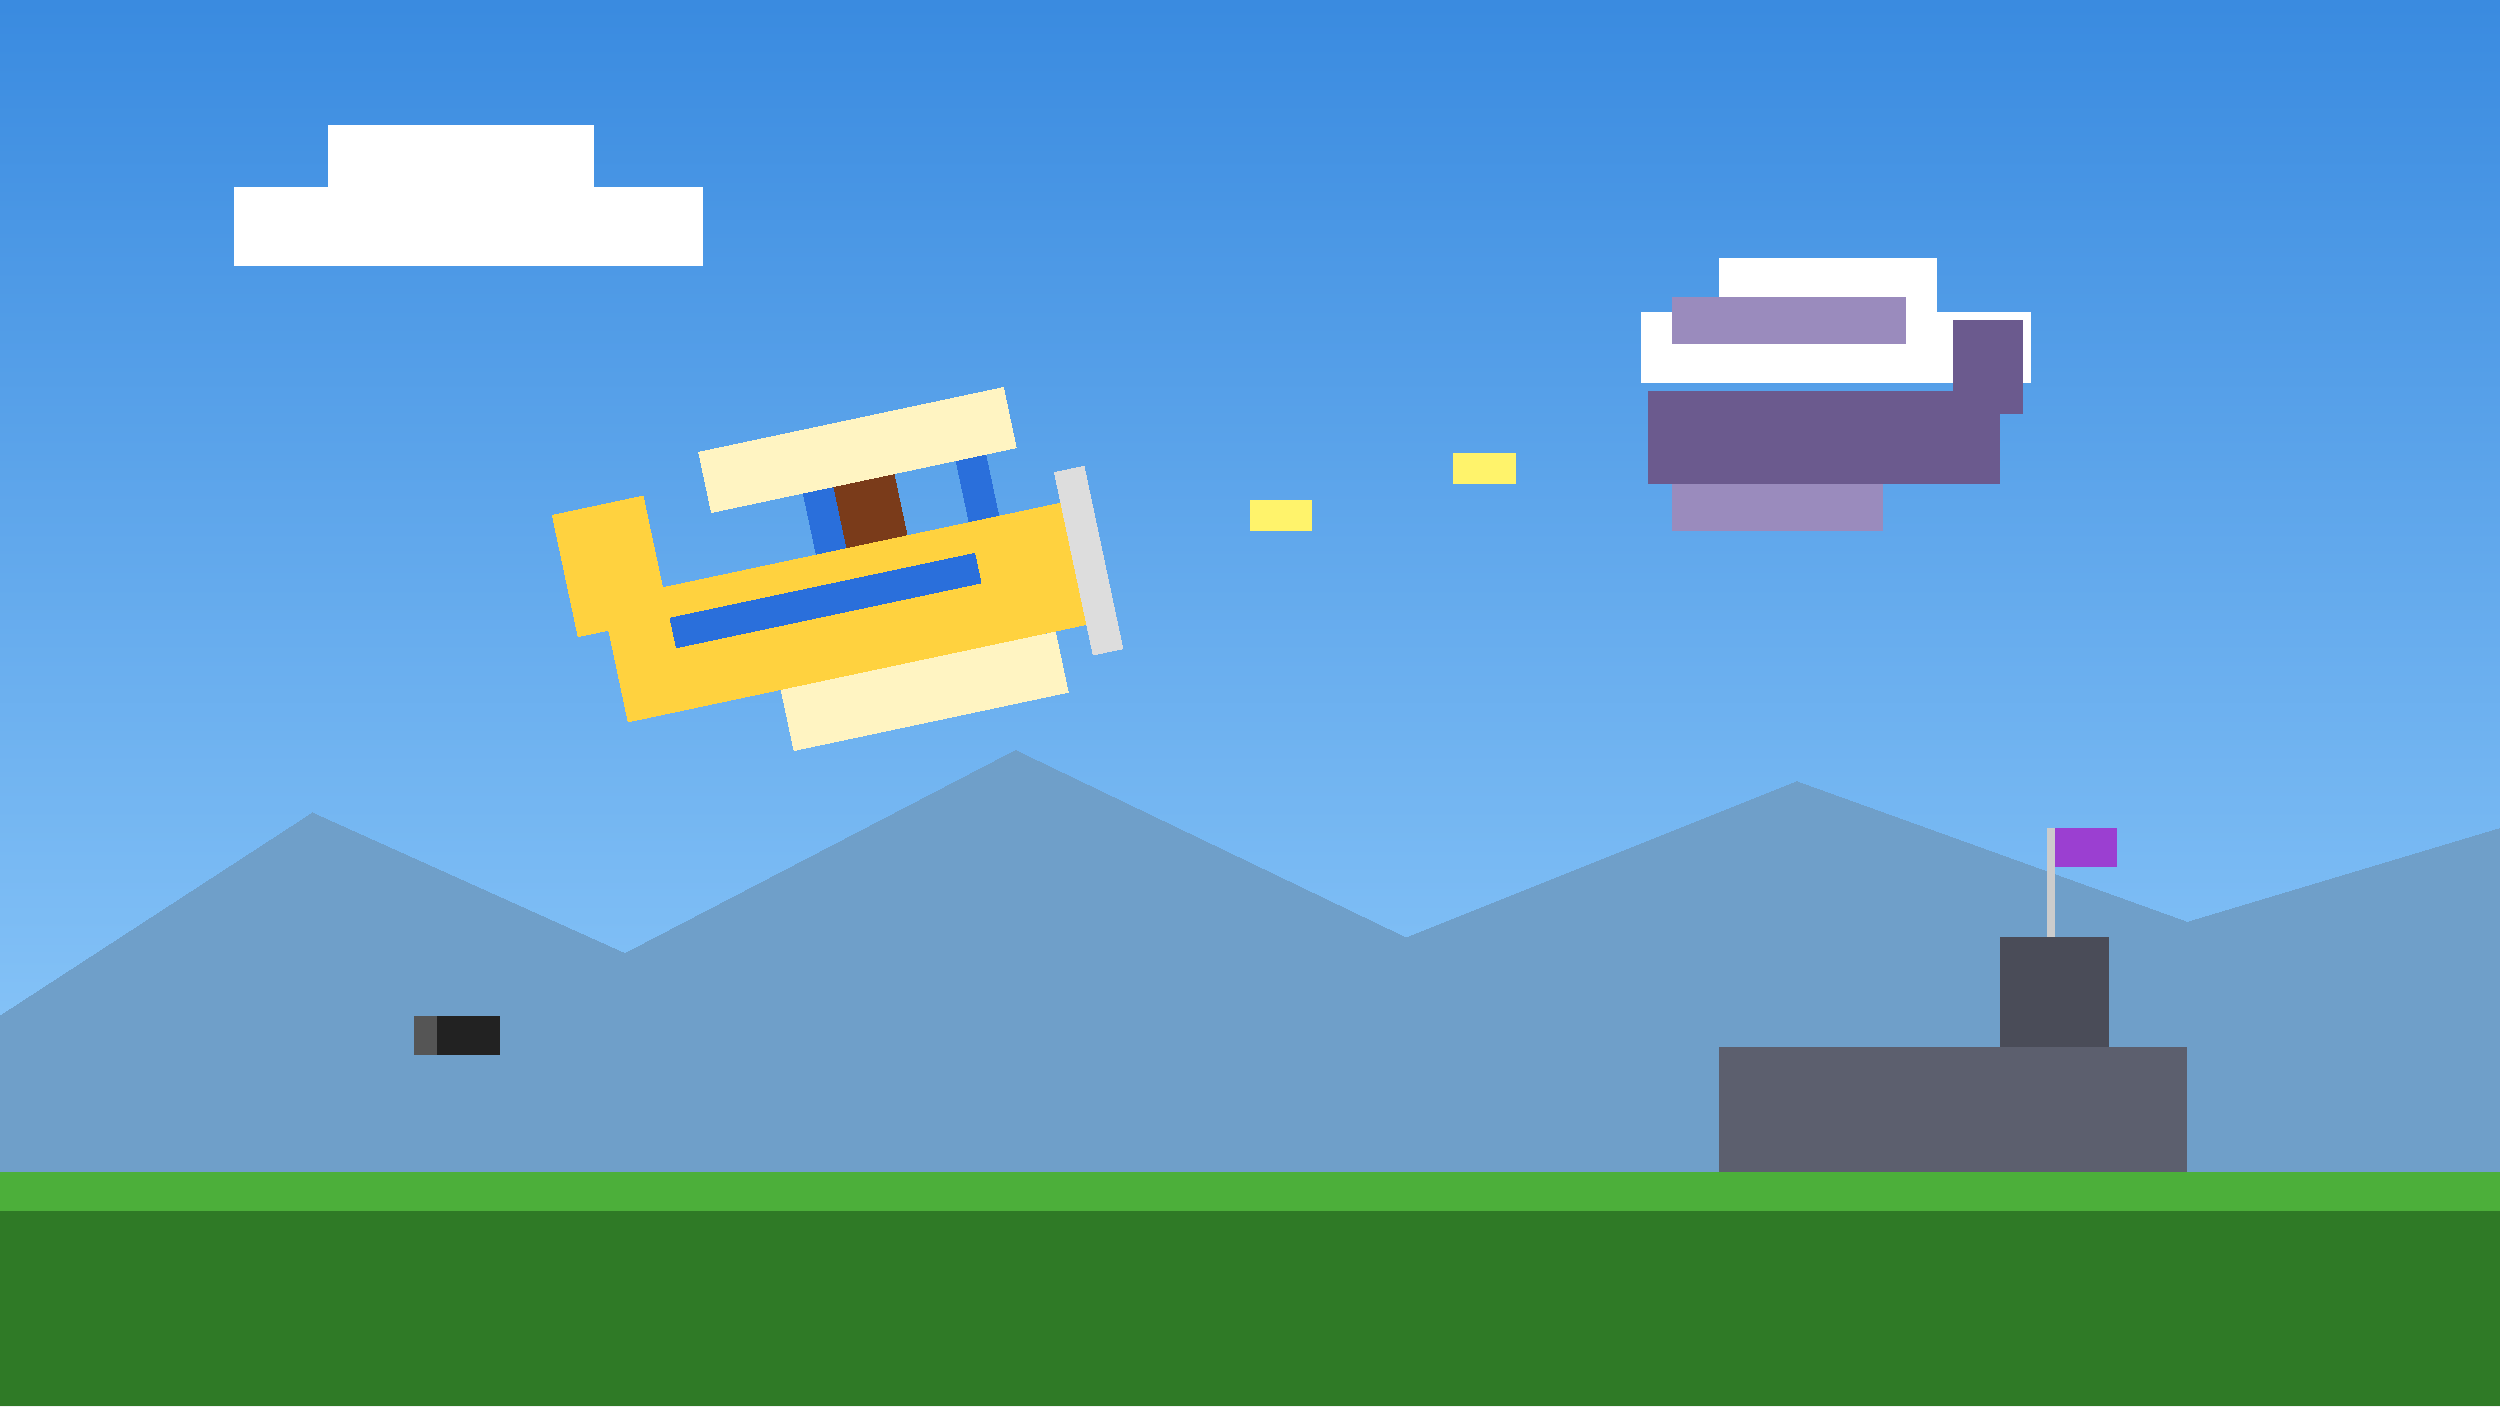
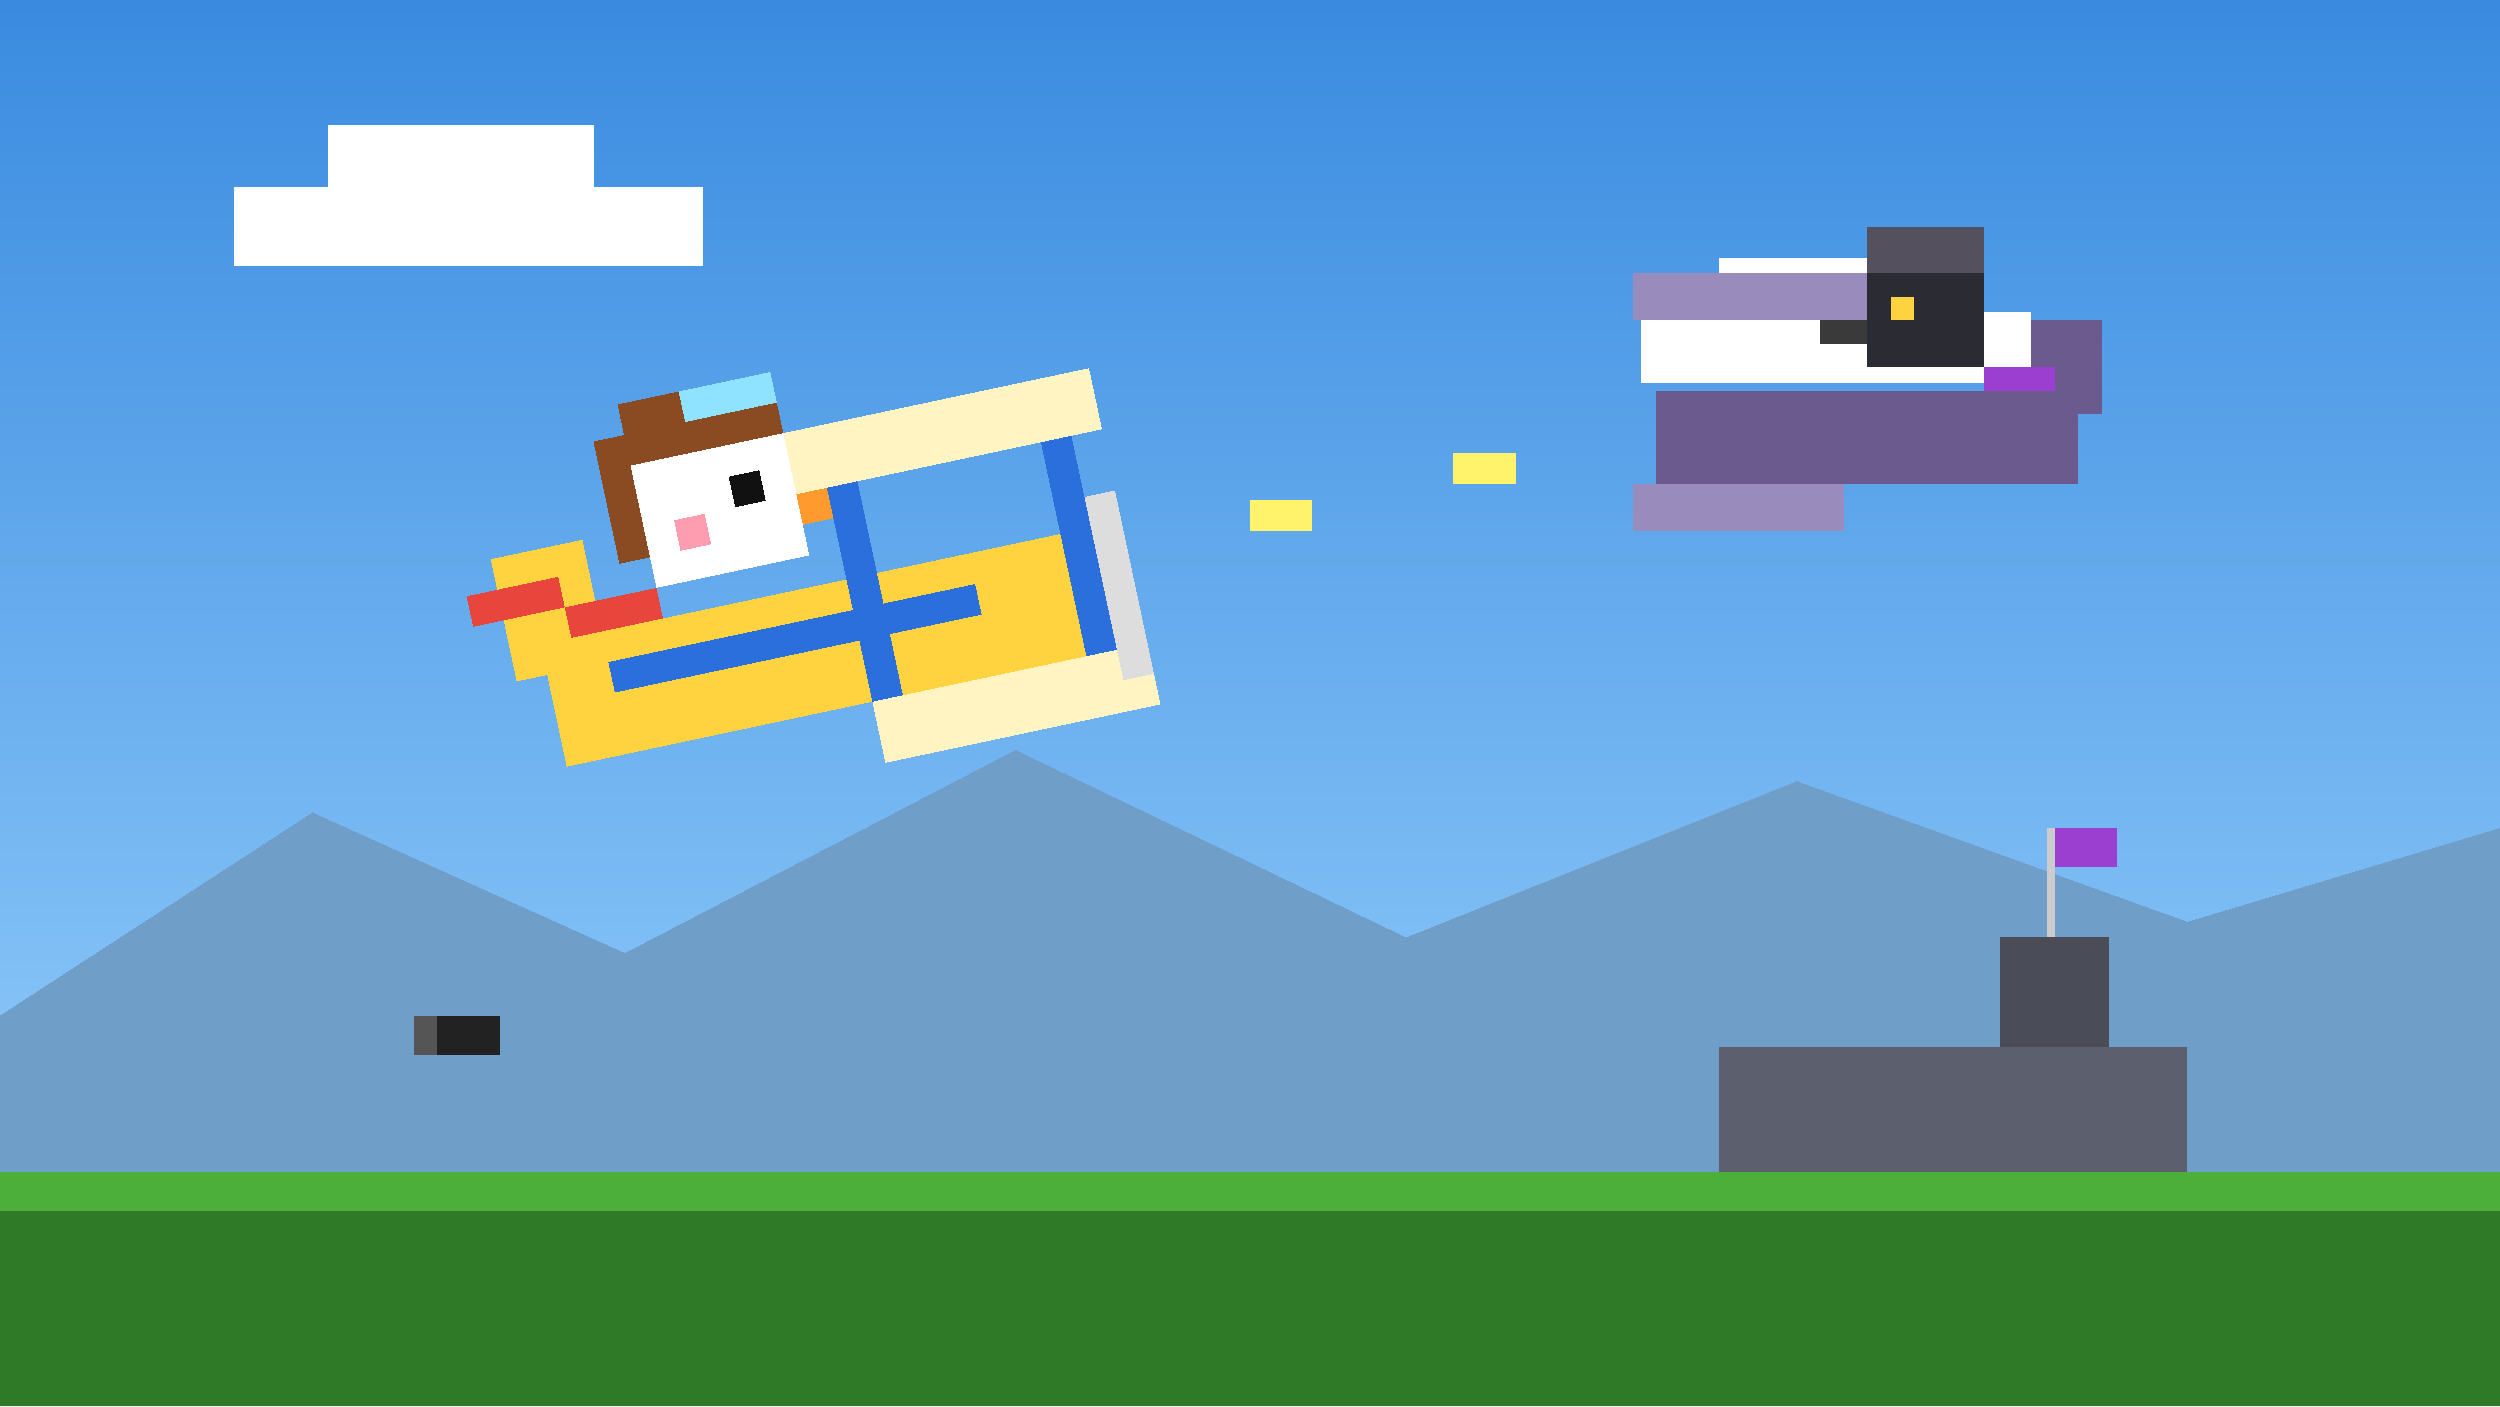
<svg xmlns="http://www.w3.org/2000/svg" viewBox="0 0 320 180" shape-rendering="crispEdges">
  <defs>
    <linearGradient id="sky" x1="0" y1="0" x2="0" y2="1">
      <stop offset="0" stop-color="#3a8be0" />
      <stop offset="1" stop-color="#9fd6ff" />
    </linearGradient>
  </defs>
  <rect width="320" height="180" fill="url(#sky)" />
  <path d="M0 130 L40 104 L80 122 L130 96 L180 120 L230 100 L280 118 L320 106 V180 H0 Z" fill="#6f9fc9" />
  <g fill="#fff">
    <rect x="30" y="24" width="60" height="10" />
    <rect x="42" y="16" width="34" height="8" />
    <rect x="210" y="40" width="50" height="9" />
    <rect x="220" y="33" width="28" height="7" />
  </g>
  <rect y="150" width="320" height="30" fill="#2f7a26" />
  <rect y="150" width="320" height="5" fill="#4caf3a" />
  <g transform="translate(250 150)">
    <rect x="-30" y="-16" width="60" height="16" fill="#5c5f6e" />
    <rect x="6" y="-30" width="14" height="14" fill="#4a4c58" />
    <rect x="12" y="-44" width="1" height="14" fill="#ccc" />
    <rect x="13" y="-44" width="8" height="5" fill="#9b3fd1" />
  </g>
-   <g transform="translate(110 78) rotate(-12) scale(4)">
-     <rect x="-4" y="-6" width="10" height="2" fill="#fff4c2" />
-     <rect x="-3" y="2" width="9" height="2" fill="#fff4c2" />
-     <rect x="-1" y="-4" width="1" height="6" fill="#2a6fdb" />
-     <rect x="4" y="-4" width="1" height="6" fill="#2a6fdb" />
-     <rect x="-8" y="-2" width="15" height="4" fill="#ffd23f" />
-     <rect x="-9" y="-5" width="3" height="4" fill="#ffd23f" />
-     <rect x="-6" y="-1" width="10" height="1" fill="#2a6fdb" />
-     <rect x="0" y="-4" width="2" height="2" fill="#7a3b1a" />
-     <rect x="7" y="-3" width="1" height="6" fill="#ddd" />
+   <g transform="translate(110 82) rotate(-12) scale(4)">
+     <rect x="-10" y="-2" width="18" height="4" fill="#ffd23f" />
+     <rect x="-11" y="-5" width="3" height="4" fill="#ffd23f" />
+     <rect x="-9" y="-3" width="3" height="1" fill="#e8453c" />
+     <rect x="-12" y="-4" width="3" height="1" fill="#e8453c" />
+     <rect x="-6" y="-7" width="5" height="4" fill="#fff" />
+     <rect x="-5" y="-5" width="1" height="1" fill="#ff9db0" />
+     <rect x="-3" y="-6" width="1" height="1" fill="#111" />
+     <rect x="-1" y="-5" width="2" height="1" fill="#ff9a2e" />
+     <rect x="-6" y="-9" width="5" height="2" fill="#8a4b22" />
+     <rect x="-7" y="-8" width="1" height="4" fill="#8a4b22" />
+     <rect x="-4" y="-9" width="3" height="1" fill="#8fe3ff" />
+     <rect x="-1" y="-7" width="10" height="2" fill="#fff4c2" />
+     <rect x="0" y="2" width="9" height="2" fill="#fff4c2" />
+     <rect x="0" y="-5" width="1" height="7" fill="#2a6fdb" />
+     <rect x="7" y="-5" width="1" height="7" fill="#2a6fdb" />
+     <rect x="-8" y="-1" width="12" height="1" fill="#2a6fdb" />
+     <rect x="8" y="-3" width="1" height="6" fill="#ddd" />
  </g>
  <g fill="#fff36b">
    <rect x="160" y="64" width="8" height="4" />
    <rect x="186" y="58" width="8" height="4" />
  </g>
-   <g transform="translate(232 56) scale(-3 3)">
-     <rect x="-4" y="-6" width="10" height="2" fill="#9a8bbd" />
-     <rect x="-3" y="2" width="9" height="2" fill="#9a8bbd" />
-     <rect x="-8" y="-2" width="15" height="4" fill="#6b5a8e" />
-     <rect x="-9" y="-5" width="3" height="4" fill="#6b5a8e" />
+   <g transform="translate(236 56) scale(-3 3)">
+     <rect x="-10" y="-2" width="18" height="4" fill="#6b5a8e" />
+     <rect x="-11" y="-5" width="3" height="4" fill="#6b5a8e" />
+     <rect x="-9" y="-3" width="3" height="1" fill="#9b3fd1" />
+     <rect x="-6" y="-7" width="5" height="4" fill="#2b2b33" />
+     <rect x="-3" y="-6" width="1" height="1" fill="#ffd23f" />
+     <rect x="-1" y="-5" width="2" height="1" fill="#3a3a3a" />
+     <rect x="-6" y="-9" width="5" height="2" fill="#55505e" />
+     <rect x="-1" y="-7" width="10" height="2" fill="#9a8bbd" />
+     <rect x="0" y="2" width="9" height="2" fill="#9a8bbd" />
  </g>
  <g transform="translate(60 130)">
    <rect x="-4" y="0" width="8" height="5" fill="#222" />
    <rect x="-7" y="0" width="3" height="5" fill="#555" />
  </g>
</svg>
